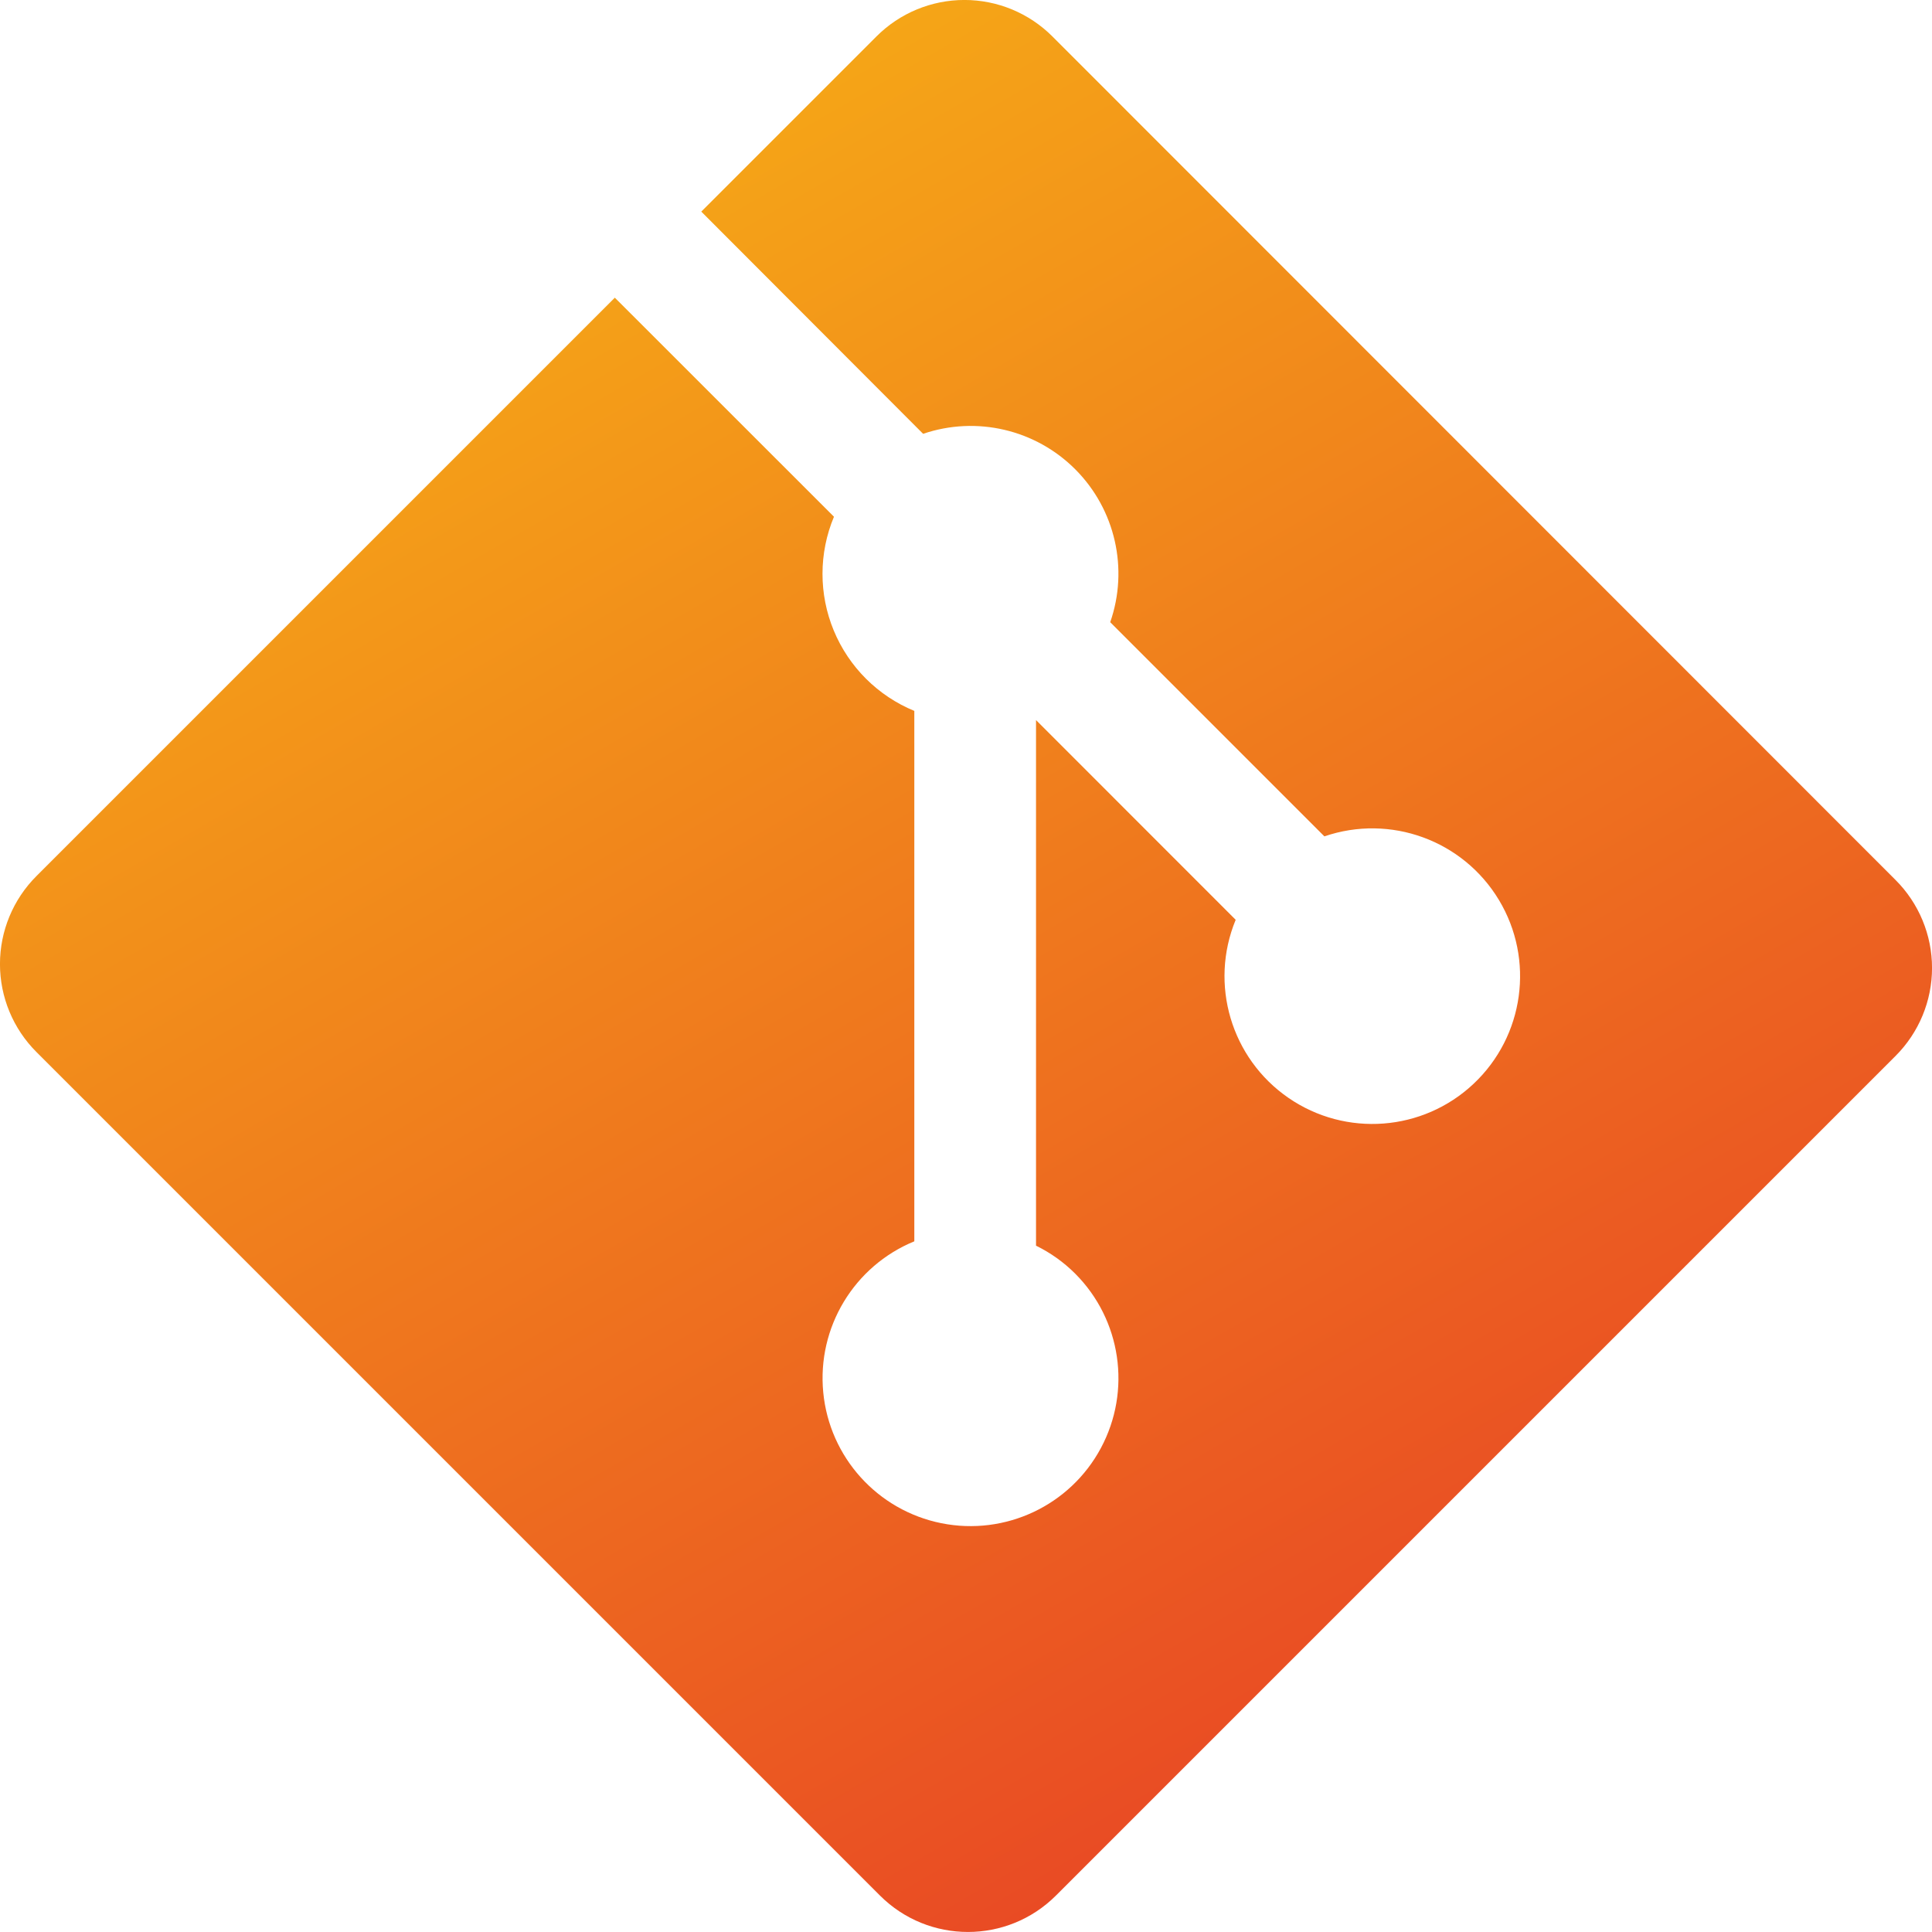
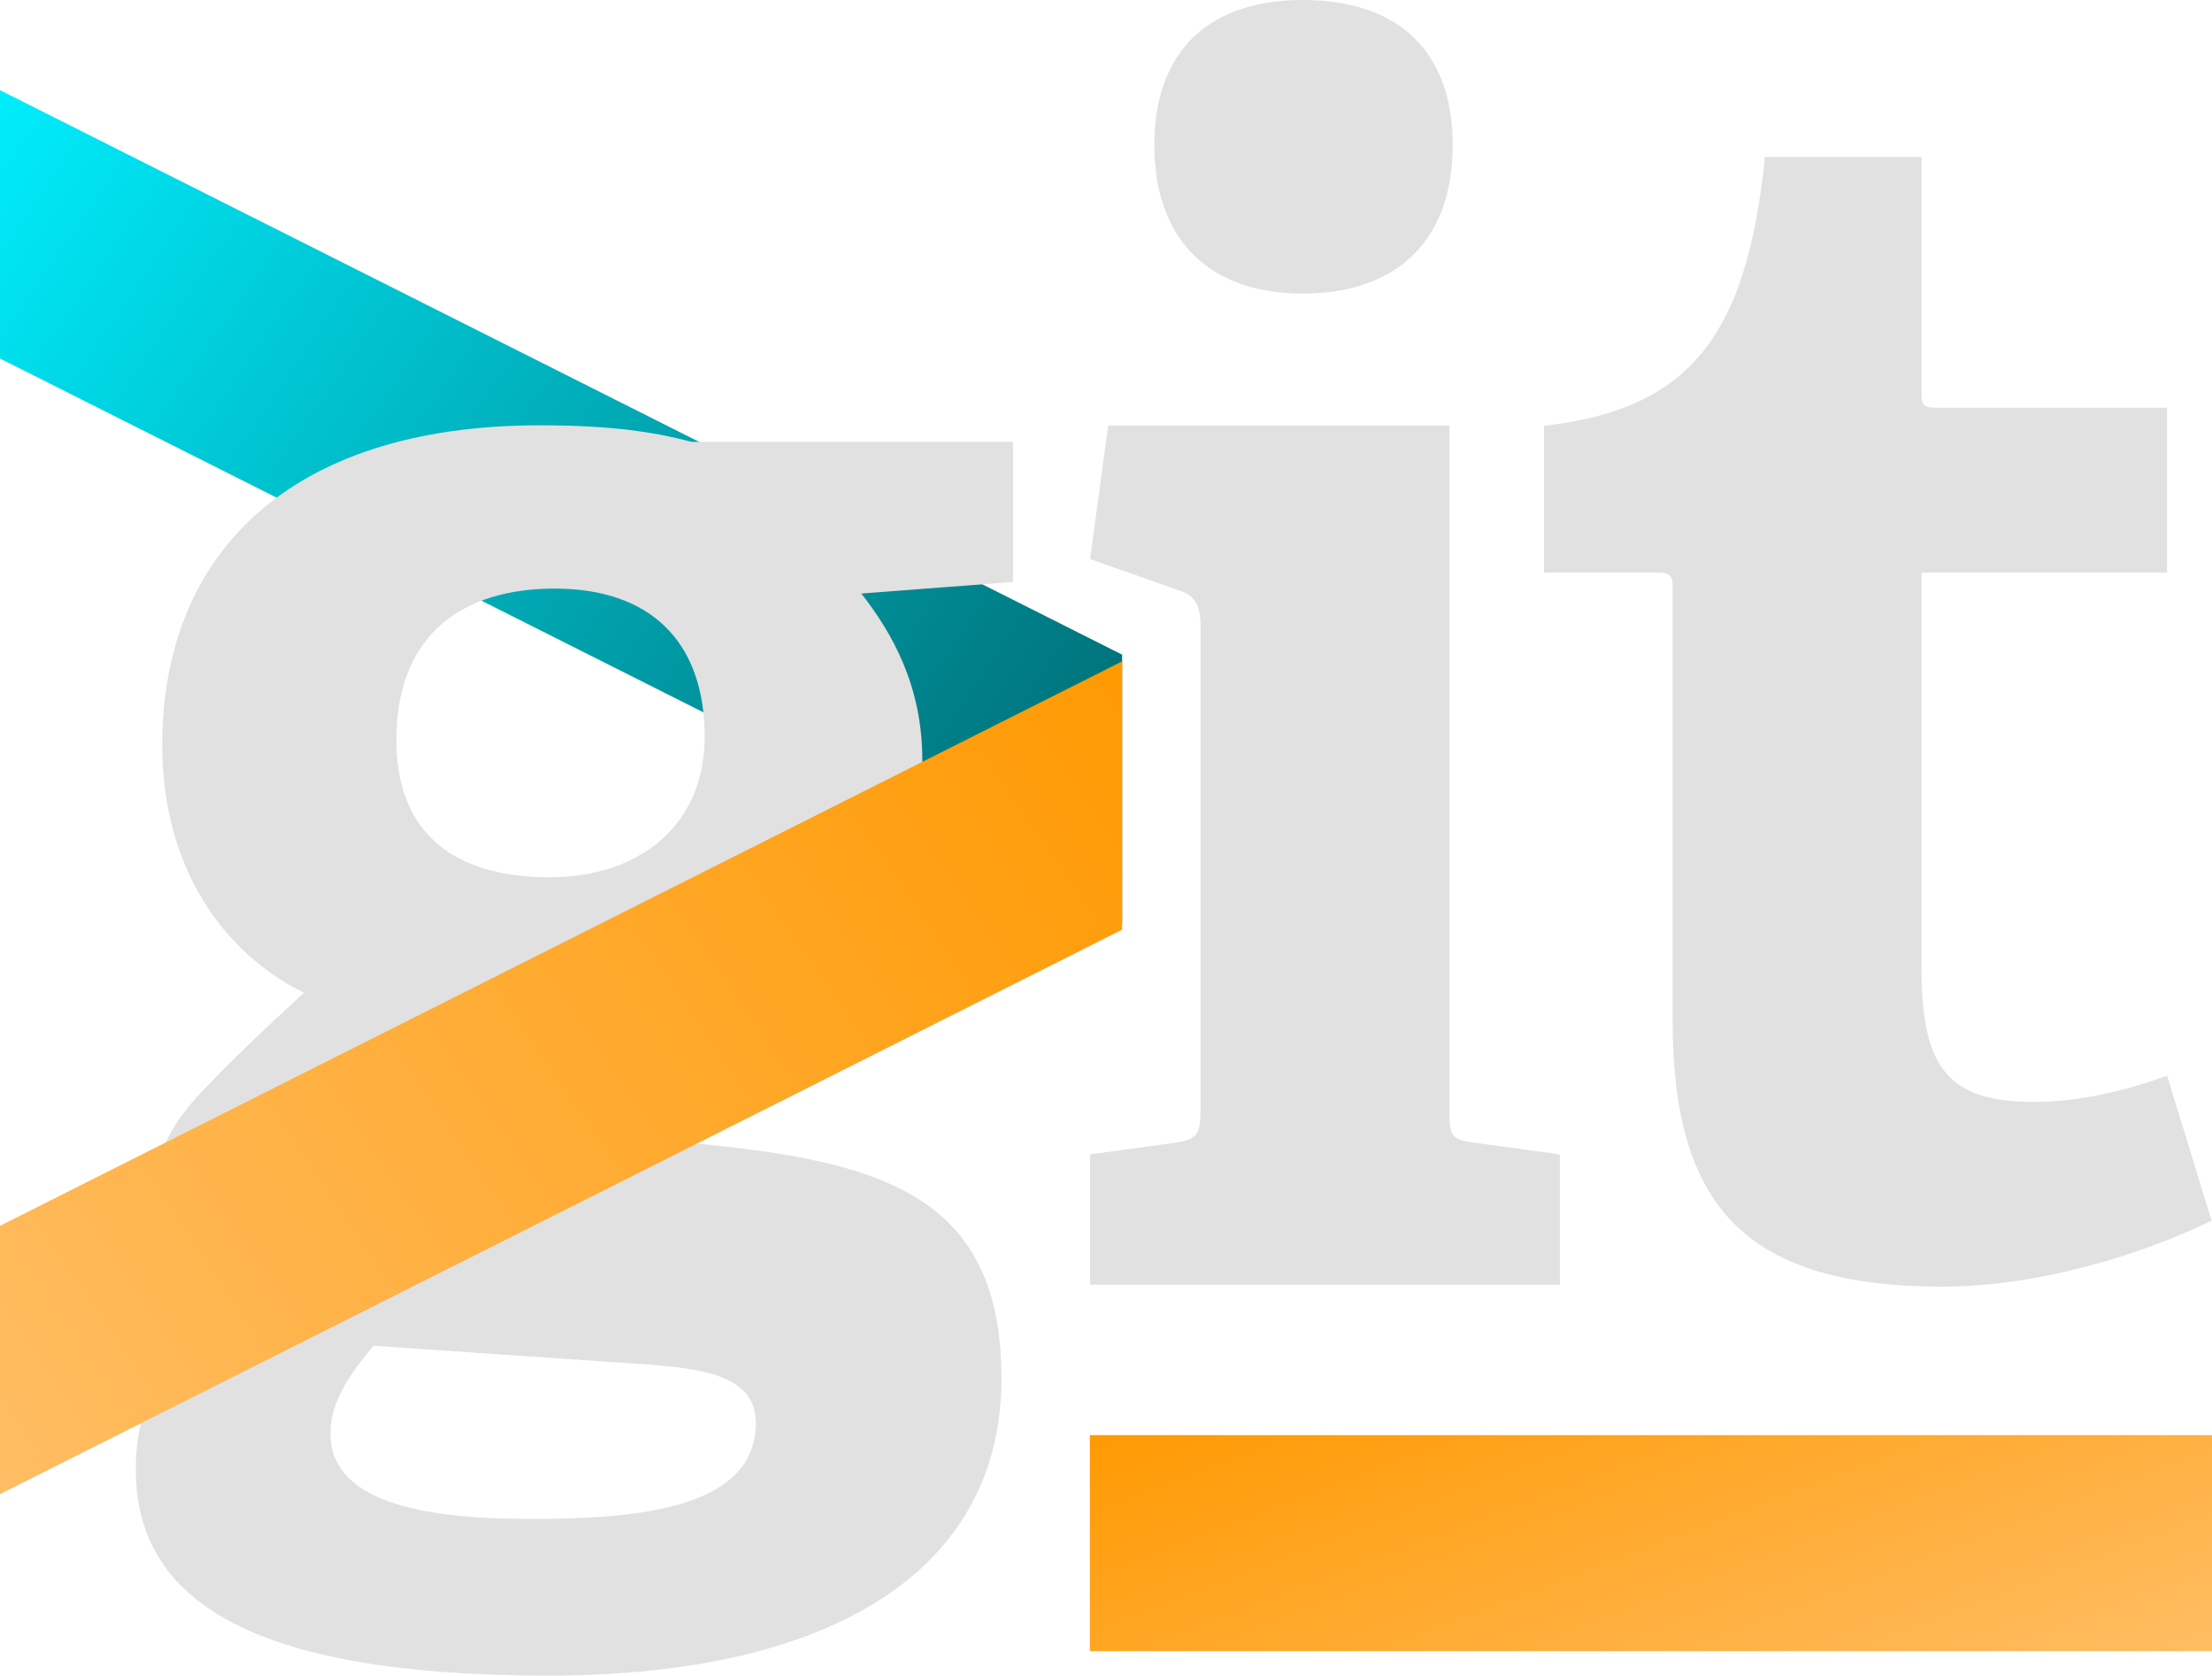
- <svg xmlns="http://www.w3.org/2000/svg" viewBox="0 0 257.01 257.01">
+ <svg xmlns="http://www.w3.org/2000/svg" width="1987" height="1505" viewBox="0 0 1987 1505" fill="none">
+   <path d="M0 81L1008 588V829L0 322V81Z" fill="url(#paint0_linear_0_1)" />
+   <path d="M498.182 528.644C416.751 528.644 356.065 568.684 356.065 664.972C356.065 737.511 396.006 787.918 493.792 787.918C576.686 787.918 632.998 739.111 632.998 661.975C632.998 574.592 582.608 528.644 498.182 528.644V528.644ZM335.32 1208.75C316.039 1232.41 296.826 1257.61 296.826 1287.26C296.826 1346.51 372.283 1364.28 475.974 1364.28C561.931 1364.28 678.93 1358.29 678.93 1278.43C678.93 1230.88 622.634 1227.95 551.499 1223.49L335.32 1208.75ZM773.72 533.104C800.319 567.22 828.518 614.632 828.518 682.796C828.518 847.179 699.675 943.534 513.073 943.534C465.61 943.534 422.673 937.61 396.006 930.17L347.165 1008.7L492.26 1017.55C748.533 1033.9 899.568 1041.35 899.568 1238.32C899.568 1408.7 749.997 1505 492.26 1505C224.227 1505 122 1436.84 122 1319.78C122 1253.1 151.645 1217.64 203.499 1168.64C154.572 1148.03 138.354 1110.98 138.354 1070.94C138.354 1038.36 154.572 1008.7 181.291 980.51C207.941 952.386 237.535 924.246 273.102 891.662C200.572 856.082 145.723 779.015 145.723 669.364C145.723 498.988 258.263 382 484.891 382C548.572 382 587.067 387.856 621.171 396.845H910V522.72L773.737 533.104" fill="#E1E1E1" />
+   <path d="M1170.17 263.663C1085.78 263.663 1036.93 214.817 1036.93 130.3C1036.93 45.935 1085.78 0 1170.17 0C1256.09 0 1304.95 45.952 1304.95 130.3C1304.95 214.8 1256.1 263.663 1170.17 263.663ZM979.178 1153.86V1036.83L1054.68 1026.52C1075.42 1023.54 1078.39 1019.08 1078.39 996.802V561.364C1078.39 545.144 1073.95 534.711 1059.14 530.321L979.178 502.137L995.458 382.202H1301.95V996.836C1301.95 1020.65 1303.41 1023.56 1325.68 1026.55L1401.17 1036.87V1153.87H979.178" fill="#E1E1E1" />
+   <path d="M1986.63 1096.4C1922.97 1127.46 1829.72 1155.64 1745.27 1155.64C1569.1 1155.64 1502.51 1084.59 1502.51 917.118V529.129C1502.51 520.211 1502.51 514.306 1490.6 514.306H1386.95V382.474C1517.33 367.651 1569.1 302.433 1585.38 141.005H1726.07V351.363C1726.07 361.728 1726.07 366.17 1737.89 366.17H1946.63V514.306H1726.07V868.256C1726.07 955.667 1746.79 989.705 1826.75 989.705C1868.2 989.705 1911.13 979.34 1946.63 966.048L1986.63 1096.42" fill="#E1E1E1" />
+   <path d="M1008 594L-1.00731e-05 1101V1342L1008 835V594Z" fill="url(#paint1_linear_0_1)" />
+   <rect x="979" y="1289" width="1008" height="194" fill="url(#paint2_linear_0_1)" />
  <defs>
-     <style>.cls-1{fill:url(#未命名的渐变_452);}</style>
-     <linearGradient id="未命名的渐变_452" x1="71.69" y1="30.09" x2="185.33" y2="226.92" gradientUnits="userSpaceOnUse">
-       <stop offset="0" stop-color="#f5a517" />
-       <stop offset="1" stop-color="#e94b24" />
+     <linearGradient id="paint0_linear_0_1" x1="58.041" y1="-47.5" x2="1777.46" y2="1127.68" gradientUnits="userSpaceOnUse">
+       <stop stop-color="#00F0FF" />
+       <stop offset="1" stop-color="#000F12" />
+     </linearGradient>
+     <linearGradient id="paint1_linear_0_1" x1="949.959" y1="465.5" x2="-769.465" y2="1640.68" gradientUnits="userSpaceOnUse">
+       <stop stop-color="#FF9900" />
+       <stop offset="1" stop-color="#FFD4A2" />
+     </linearGradient>
+     <linearGradient id="paint2_linear_0_1" x1="1037.04" y1="1255.67" x2="1354.57" y2="2092.44" gradientUnits="userSpaceOnUse">
+       <stop stop-color="#FF9900" />
+       <stop offset="1" stop-color="#FFD4A2" />
    </linearGradient>
  </defs>
-   <g id="图层_2" data-name="图层 2">
-     <g id="图层_1-2" data-name="图层 1">
-       <path class="cls-1" d="M252.16,117.06,140,4.85a16.54,16.54,0,0,0-23.41,0l-23.3,23.3L122.8,57.71a19.65,19.65,0,0,1,24.89,25.06l28.49,28.49a19.66,19.66,0,1,1-11.8,11.1L137.82,95.79v69.92a19.46,19.46,0,0,1,5.21,3.72,19.68,19.68,0,1,1-21.4-4.3V94.57a19.71,19.71,0,0,1-10.69-25.83L81.79,39.6,4.85,116.54a16.54,16.54,0,0,0,0,23.41L117.06,252.16a16.56,16.56,0,0,0,23.41,0L252.16,140.47A16.54,16.54,0,0,0,252.16,117.06Z" />
-     </g>
-   </g>
</svg>
